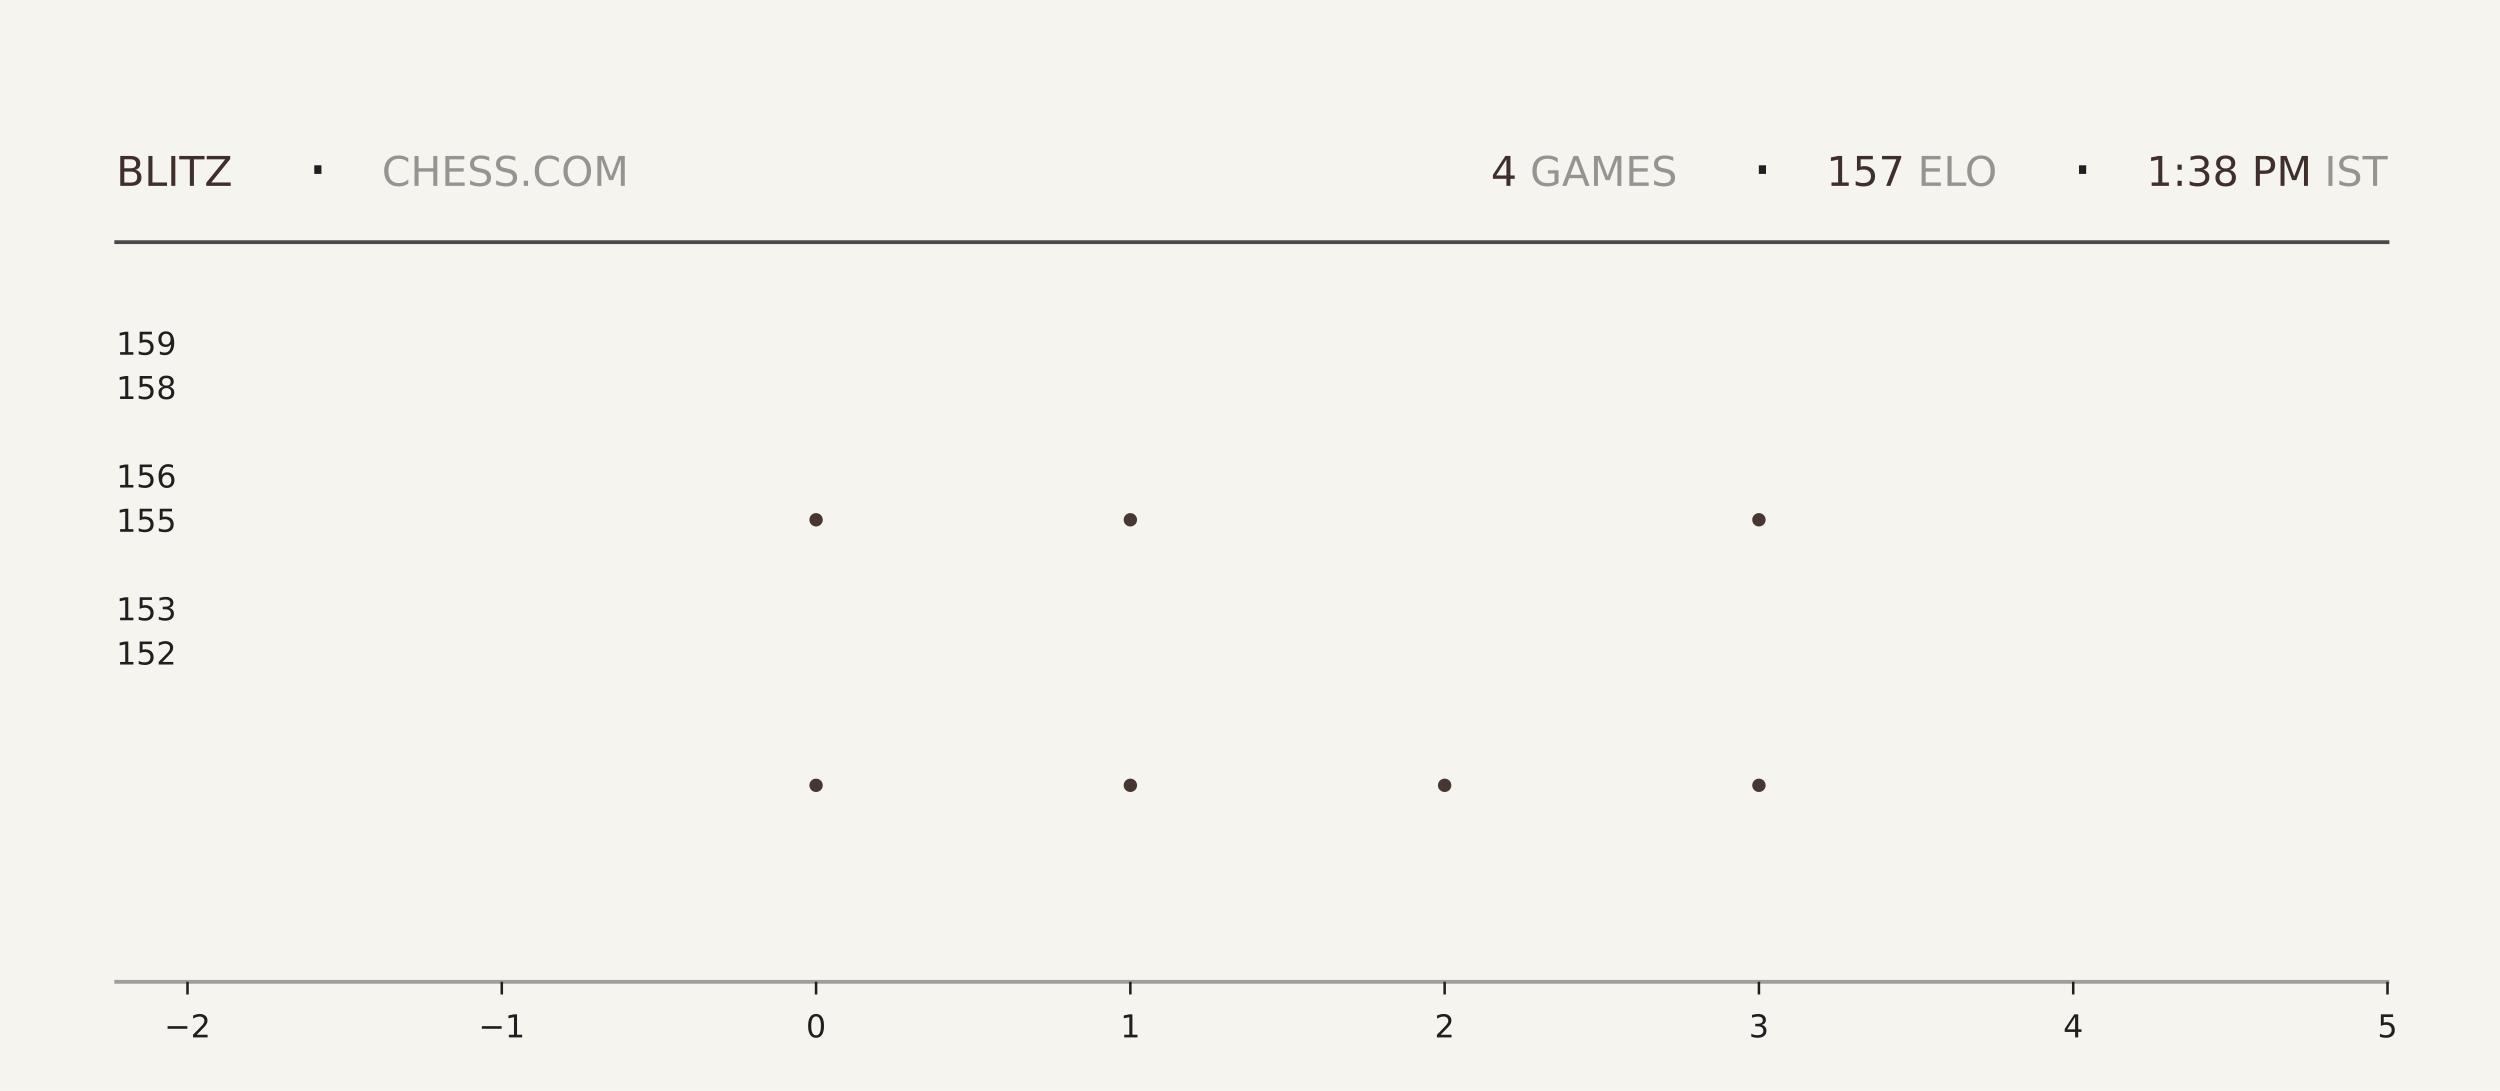
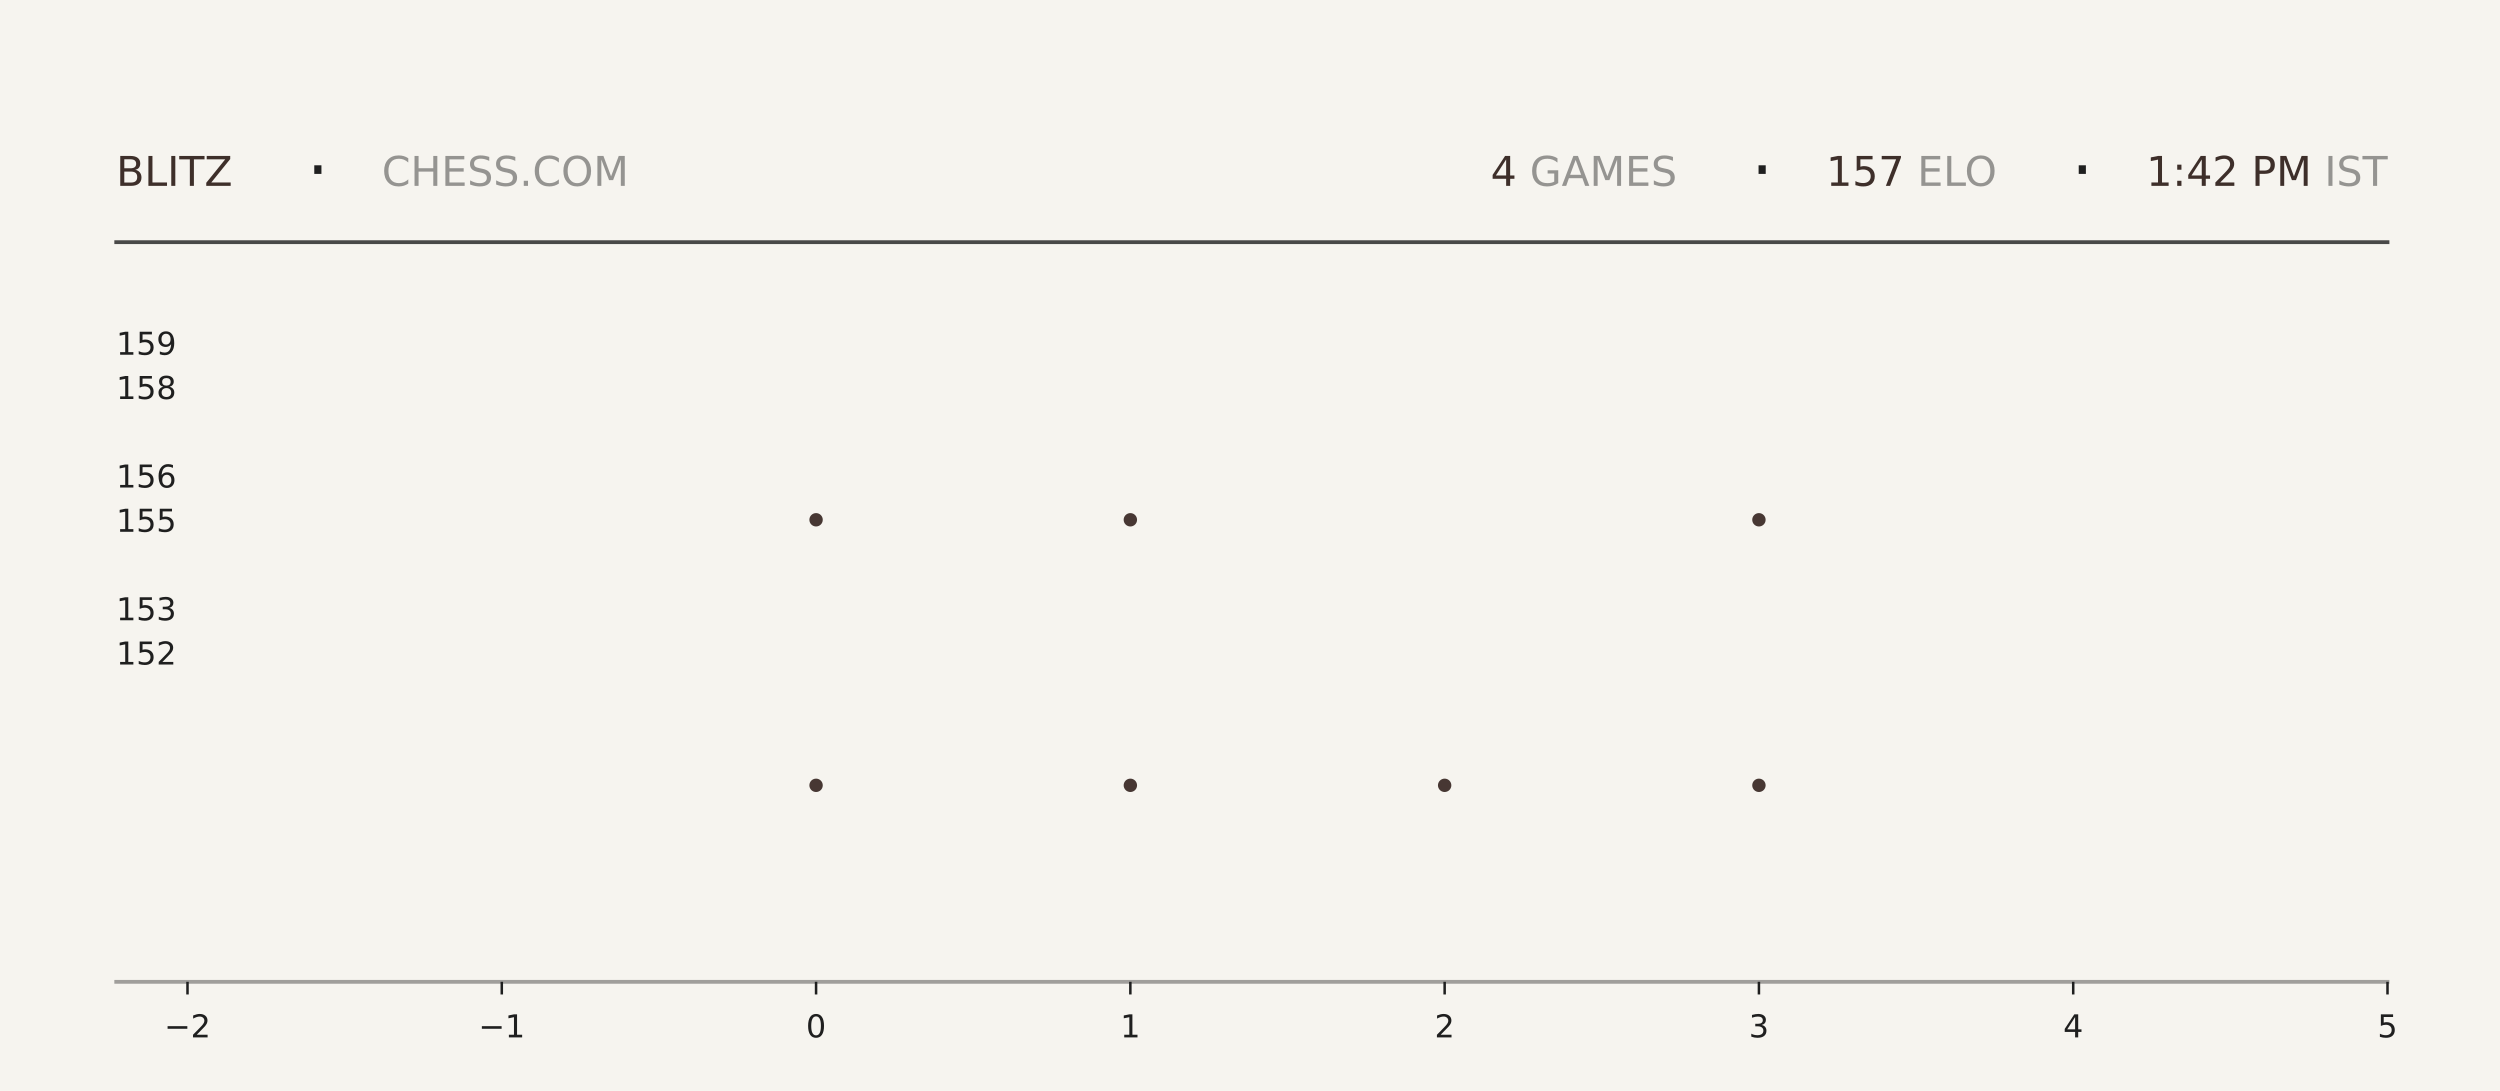
<svg xmlns="http://www.w3.org/2000/svg" xmlns:xlink="http://www.w3.org/1999/xlink" width="792pt" height="345.6pt" viewBox="0 0 792 345.6" version="1.1">
  <defs>
    <style type="text/css">*{stroke-linejoin: round; stroke-linecap: butt}</style>
  </defs>
  <g id="figure_1">
    <g id="patch_1">
      <path d="M 0 345.6  L 792 345.6  L 792 0  L 0 0  z " style="fill: #f6f4ef" />
    </g>
    <g id="axes_1">
      <g id="patch_2">
        <path d="M 59.4 311.04  L 756.36 311.04  L 756.36 103.68  L 59.4 103.68  z " style="fill: #f6f4ef" />
      </g>
      <g id="PathCollection_1">
        <defs>
-           <path id="m1dc14260ca" d="M 0 2.121  C 0.563 2.121 1.102 1.898 1.5 1.5  C 1.898 1.102 2.121 0.563 2.121 0  C 2.121 -0.563 1.898 -1.102 1.5 -1.5  C 1.102 -1.898 0.563 -2.121 0 -2.121  C -0.563 -2.121 -1.102 -1.898 -1.5 -1.5  C -1.898 -1.102 -2.121 -0.563 -2.121 0  C -2.121 0.563 -1.898 1.102 -1.5 1.5  C -1.102 1.898 -0.563 2.121 0 2.121  z " />
-         </defs>
-         <g clip-path="url(#p98558a4c8e)">
-           <use xlink:href="#m1dc14260ca" x="258.531" y="248.79" style="fill: #3e2f2a; fill-opacity: 0.95" />
-           <use xlink:href="#m1dc14260ca" x="258.531" y="164.668" style="fill: #3e2f2a; fill-opacity: 0.95" />
+           <path id="m9d8bff473a" d="M 0 2.121  C 0.563 2.121 1.102 1.898 1.5 1.5  C 1.898 1.102 2.121 0.563 2.121 0  C 2.121 -0.563 1.898 -1.102 1.5 -1.5  C 1.102 -1.898 0.563 -2.121 0 -2.121  C -0.563 -2.121 -1.102 -1.898 -1.5 -1.5  C -1.898 -1.102 -2.121 -0.563 -2.121 0  C -2.121 0.563 -1.898 1.102 -1.5 1.5  C -1.102 1.898 -0.563 2.121 0 2.121  z " />
+         </defs>
+         <g clip-path="url(#pc466f76f9c)">
+           <use xlink:href="#m9d8bff473a" x="258.531" y="248.79" style="fill: #3e2f2a; fill-opacity: 0.95" />
+           <use xlink:href="#m9d8bff473a" x="258.531" y="164.668" style="fill: #3e2f2a; fill-opacity: 0.95" />
        </g>
      </g>
      <g id="PathCollection_2">
-         <g clip-path="url(#p98558a4c8e)">
-           <use xlink:href="#m1dc14260ca" x="358.097" y="248.79" style="fill: #3e2f2a; fill-opacity: 0.95" />
-           <use xlink:href="#m1dc14260ca" x="358.097" y="164.668" style="fill: #3e2f2a; fill-opacity: 0.95" />
-           <use xlink:href="#m1dc14260ca" x="358.097" y="80.547" style="fill: #3e2f2a; fill-opacity: 0.95" />
+         <g clip-path="url(#pc466f76f9c)">
+           <use xlink:href="#m9d8bff473a" x="358.097" y="248.79" style="fill: #3e2f2a; fill-opacity: 0.95" />
+           <use xlink:href="#m9d8bff473a" x="358.097" y="164.668" style="fill: #3e2f2a; fill-opacity: 0.95" />
+           <use xlink:href="#m9d8bff473a" x="358.097" y="80.547" style="fill: #3e2f2a; fill-opacity: 0.95" />
        </g>
      </g>
      <g id="PathCollection_3">
-         <g clip-path="url(#p98558a4c8e)">
-           <use xlink:href="#m1dc14260ca" x="457.663" y="248.79" style="fill: #3e2f2a; fill-opacity: 0.95" />
+         <g clip-path="url(#pc466f76f9c)">
+           <use xlink:href="#m9d8bff473a" x="457.663" y="248.79" style="fill: #3e2f2a; fill-opacity: 0.95" />
        </g>
      </g>
      <g id="PathCollection_4">
-         <g clip-path="url(#p98558a4c8e)">
-           <use xlink:href="#m1dc14260ca" x="557.229" y="248.79" style="fill: #3e2f2a; fill-opacity: 0.95" />
-           <use xlink:href="#m1dc14260ca" x="557.229" y="164.668" style="fill: #3e2f2a; fill-opacity: 0.95" />
-           <use xlink:href="#m1dc14260ca" x="557.229" y="80.547" style="fill: #3e2f2a; fill-opacity: 0.95" />
+         <g clip-path="url(#pc466f76f9c)">
+           <use xlink:href="#m9d8bff473a" x="557.229" y="248.79" style="fill: #3e2f2a; fill-opacity: 0.95" />
+           <use xlink:href="#m9d8bff473a" x="557.229" y="164.668" style="fill: #3e2f2a; fill-opacity: 0.95" />
+           <use xlink:href="#m9d8bff473a" x="557.229" y="80.547" style="fill: #3e2f2a; fill-opacity: 0.95" />
        </g>
      </g>
      <g id="matplotlib.axis_1">
        <g id="xtick_1">
          <g id="line2d_1">
            <defs>
-               <path id="mda139d2227" d="M 0 0  L 0 4  " style="stroke: #1f1f1f; stroke-width: 0.8" />
+               <path id="med5e141111" d="M 0 0  L 0 4  " style="stroke: #1f1f1f; stroke-width: 0.8" />
            </defs>
            <g>
-               <use xlink:href="#mda139d2227" x="59.4" y="311.04" style="fill: #1f1f1f; stroke: #1f1f1f; stroke-width: 0.8" />
+               <use xlink:href="#med5e141111" x="59.4" y="311.04" style="fill: #1f1f1f; stroke: #1f1f1f; stroke-width: 0.8" />
            </g>
          </g>
          <g id="text_1">
            <g style="fill: #1f1f1f" transform="translate(52.02891 328.6384) scale(0.1 -0.1)">
              <defs>
                <path id="DejaVuSans-2212" d="M 678 2272  L 4684 2272  L 4684 1741  L 678 1741  L 678 2272  z " transform="scale(0.015625)" />
                <path id="DejaVuSans-32" d="M 1228 531  L 3431 531  L 3431 0  L 469 0  L 469 531  Q 828 903 1448 1529  Q 2069 2156 2228 2338  Q 2531 2678 2651 2914  Q 2772 3150 2772 3378  Q 2772 3750 2511 3984  Q 2250 4219 1831 4219  Q 1534 4219 1204 4116  Q 875 4013 500 3803  L 500 4441  Q 881 4594 1212 4672  Q 1544 4750 1819 4750  Q 2544 4750 2975 4387  Q 3406 4025 3406 3419  Q 3406 3131 3298 2873  Q 3191 2616 2906 2266  Q 2828 2175 2409 1742  Q 1991 1309 1228 531  z " transform="scale(0.015625)" />
              </defs>
              <use xlink:href="#DejaVuSans-2212" />
              <use xlink:href="#DejaVuSans-32" transform="translate(83.78906 0)" />
            </g>
          </g>
        </g>
        <g id="xtick_2">
          <g id="line2d_2">
            <g>
-               <use xlink:href="#mda139d2227" x="158.966" y="311.04" style="fill: #1f1f1f; stroke: #1f1f1f; stroke-width: 0.8" />
+               <use xlink:href="#med5e141111" x="158.966" y="311.04" style="fill: #1f1f1f; stroke: #1f1f1f; stroke-width: 0.8" />
            </g>
          </g>
          <g id="text_2">
            <g style="fill: #1f1f1f" transform="translate(151.5946 328.6384) scale(0.1 -0.1)">
              <defs>
                <path id="DejaVuSans-31" d="M 794 531  L 1825 531  L 1825 4091  L 703 3866  L 703 4441  L 1819 4666  L 2450 4666  L 2450 531  L 3481 531  L 3481 0  L 794 0  L 794 531  z " transform="scale(0.015625)" />
              </defs>
              <use xlink:href="#DejaVuSans-2212" />
              <use xlink:href="#DejaVuSans-31" transform="translate(83.78906 0)" />
            </g>
          </g>
        </g>
        <g id="xtick_3">
          <g id="line2d_3">
            <g>
-               <use xlink:href="#mda139d2227" x="258.531" y="311.04" style="fill: #1f1f1f; stroke: #1f1f1f; stroke-width: 0.8" />
+               <use xlink:href="#med5e141111" x="258.531" y="311.04" style="fill: #1f1f1f; stroke: #1f1f1f; stroke-width: 0.8" />
            </g>
          </g>
          <g id="text_3">
            <g style="fill: #1f1f1f" transform="translate(255.3502 328.6384) scale(0.1 -0.1)">
              <defs>
                <path id="DejaVuSans-30" d="M 2034 4250  Q 1547 4250 1301 3770  Q 1056 3291 1056 2328  Q 1056 1369 1301 889  Q 1547 409 2034 409  Q 2525 409 2770 889  Q 3016 1369 3016 2328  Q 3016 3291 2770 3770  Q 2525 4250 2034 4250  z M 2034 4750  Q 2819 4750 3233 4129  Q 3647 3509 3647 2328  Q 3647 1150 3233 529  Q 2819 -91 2034 -91  Q 1250 -91 836 529  Q 422 1150 422 2328  Q 422 3509 836 4129  Q 1250 4750 2034 4750  z " transform="scale(0.015625)" />
              </defs>
              <use xlink:href="#DejaVuSans-30" />
            </g>
          </g>
        </g>
        <g id="xtick_4">
          <g id="line2d_4">
            <g>
-               <use xlink:href="#mda139d2227" x="358.097" y="311.04" style="fill: #1f1f1f; stroke: #1f1f1f; stroke-width: 0.8" />
+               <use xlink:href="#med5e141111" x="358.097" y="311.04" style="fill: #1f1f1f; stroke: #1f1f1f; stroke-width: 0.8" />
            </g>
          </g>
          <g id="text_4">
            <g style="fill: #1f1f1f" transform="translate(354.9159 328.6384) scale(0.1 -0.1)">
              <use xlink:href="#DejaVuSans-31" />
            </g>
          </g>
        </g>
        <g id="xtick_5">
          <g id="line2d_5">
            <g>
-               <use xlink:href="#mda139d2227" x="457.663" y="311.04" style="fill: #1f1f1f; stroke: #1f1f1f; stroke-width: 0.8" />
+               <use xlink:href="#med5e141111" x="457.663" y="311.04" style="fill: #1f1f1f; stroke: #1f1f1f; stroke-width: 0.8" />
            </g>
          </g>
          <g id="text_5">
            <g style="fill: #1f1f1f" transform="translate(454.4816 328.6384) scale(0.1 -0.1)">
              <use xlink:href="#DejaVuSans-32" />
            </g>
          </g>
        </g>
        <g id="xtick_6">
          <g id="line2d_6">
            <g>
-               <use xlink:href="#mda139d2227" x="557.229" y="311.04" style="fill: #1f1f1f; stroke: #1f1f1f; stroke-width: 0.8" />
+               <use xlink:href="#med5e141111" x="557.229" y="311.04" style="fill: #1f1f1f; stroke: #1f1f1f; stroke-width: 0.8" />
            </g>
          </g>
          <g id="text_6">
            <g style="fill: #1f1f1f" transform="translate(554.0473 328.6384) scale(0.1 -0.1)">
              <defs>
                <path id="DejaVuSans-33" d="M 2597 2516  Q 3050 2419 3304 2112  Q 3559 1806 3559 1356  Q 3559 666 3084 287  Q 2609 -91 1734 -91  Q 1441 -91 1130 -33  Q 819 25 488 141  L 488 750  Q 750 597 1062 519  Q 1375 441 1716 441  Q 2309 441 2620 675  Q 2931 909 2931 1356  Q 2931 1769 2642 2001  Q 2353 2234 1838 2234  L 1294 2234  L 1294 2753  L 1863 2753  Q 2328 2753 2575 2939  Q 2822 3125 2822 3475  Q 2822 3834 2567 4026  Q 2313 4219 1838 4219  Q 1578 4219 1281 4162  Q 984 4106 628 3988  L 628 4550  Q 988 4650 1302 4700  Q 1616 4750 1894 4750  Q 2613 4750 3031 4423  Q 3450 4097 3450 3541  Q 3450 3153 3228 2886  Q 3006 2619 2597 2516  z " transform="scale(0.015625)" />
              </defs>
              <use xlink:href="#DejaVuSans-33" />
            </g>
          </g>
        </g>
        <g id="xtick_7">
          <g id="line2d_7">
            <g>
-               <use xlink:href="#mda139d2227" x="656.794" y="311.04" style="fill: #1f1f1f; stroke: #1f1f1f; stroke-width: 0.8" />
+               <use xlink:href="#med5e141111" x="656.794" y="311.04" style="fill: #1f1f1f; stroke: #1f1f1f; stroke-width: 0.8" />
            </g>
          </g>
          <g id="text_7">
            <g style="fill: #1f1f1f" transform="translate(653.613 328.6384) scale(0.1 -0.1)">
              <defs>
                <path id="DejaVuSans-34" d="M 2419 4116  L 825 1625  L 2419 1625  L 2419 4116  z M 2253 4666  L 3047 4666  L 3047 1625  L 3713 1625  L 3713 1100  L 3047 1100  L 3047 0  L 2419 0  L 2419 1100  L 313 1100  L 313 1709  L 2253 4666  z " transform="scale(0.015625)" />
              </defs>
              <use xlink:href="#DejaVuSans-34" />
            </g>
          </g>
        </g>
        <g id="xtick_8">
          <g id="line2d_8">
            <g>
-               <use xlink:href="#mda139d2227" x="756.36" y="311.04" style="fill: #1f1f1f; stroke: #1f1f1f; stroke-width: 0.8" />
+               <use xlink:href="#med5e141111" x="756.36" y="311.04" style="fill: #1f1f1f; stroke: #1f1f1f; stroke-width: 0.8" />
            </g>
          </g>
          <g id="text_8">
            <g style="fill: #1f1f1f" transform="translate(753.1788 328.6384) scale(0.1 -0.1)">
              <defs>
                <path id="DejaVuSans-35" d="M 691 4666  L 3169 4666  L 3169 4134  L 1269 4134  L 1269 2991  Q 1406 3038 1543 3061  Q 1681 3084 1819 3084  Q 2600 3084 3056 2656  Q 3513 2228 3513 1497  Q 3513 744 3044 326  Q 2575 -91 1722 -91  Q 1428 -91 1123 -41  Q 819 9 494 109  L 494 744  Q 775 591 1075 516  Q 1375 441 1709 441  Q 2250 441 2565 725  Q 2881 1009 2881 1497  Q 2881 1984 2565 2268  Q 2250 2553 1709 2553  Q 1456 2553 1204 2497  Q 953 2441 691 2322  L 691 4666  z " transform="scale(0.015625)" />
              </defs>
              <use xlink:href="#DejaVuSans-35" />
            </g>
          </g>
        </g>
      </g>
      <g id="matplotlib.axis_2">
        <g id="ytick_1">
          <g id="line2d_9" />
          <g id="text_9">
            <g style="fill: #1f1f1f" transform="translate(36.8125 210.5283) scale(0.1 -0.1)">
              <use xlink:href="#DejaVuSans-31" />
              <use xlink:href="#DejaVuSans-35" transform="translate(63.62305 0)" />
              <use xlink:href="#DejaVuSans-32" transform="translate(127.2461 0)" />
            </g>
          </g>
        </g>
        <g id="ytick_2">
          <g id="line2d_10" />
          <g id="text_10">
            <g style="fill: #1f1f1f" transform="translate(36.8125 196.508) scale(0.1 -0.1)">
              <use xlink:href="#DejaVuSans-31" />
              <use xlink:href="#DejaVuSans-35" transform="translate(63.62305 0)" />
              <use xlink:href="#DejaVuSans-33" transform="translate(127.2461 0)" />
            </g>
          </g>
        </g>
        <g id="ytick_3">
          <g id="line2d_11" />
          <g id="text_11">
            <g style="fill: #1f1f1f" transform="translate(36.8125 168.4675) scale(0.1 -0.1)">
              <use xlink:href="#DejaVuSans-31" />
              <use xlink:href="#DejaVuSans-35" transform="translate(63.62305 0)" />
              <use xlink:href="#DejaVuSans-35" transform="translate(127.2461 0)" />
            </g>
          </g>
        </g>
        <g id="ytick_4">
          <g id="line2d_12" />
          <g id="text_12">
            <g style="fill: #1f1f1f" transform="translate(36.8125 154.4472) scale(0.1 -0.1)">
              <defs>
                <path id="DejaVuSans-36" d="M 2113 2584  Q 1688 2584 1439 2293  Q 1191 2003 1191 1497  Q 1191 994 1439 701  Q 1688 409 2113 409  Q 2538 409 2786 701  Q 3034 994 3034 1497  Q 3034 2003 2786 2293  Q 2538 2584 2113 2584  z M 3366 4563  L 3366 3988  Q 3128 4100 2886 4159  Q 2644 4219 2406 4219  Q 1781 4219 1451 3797  Q 1122 3375 1075 2522  Q 1259 2794 1537 2939  Q 1816 3084 2150 3084  Q 2853 3084 3261 2657  Q 3669 2231 3669 1497  Q 3669 778 3244 343  Q 2819 -91 2113 -91  Q 1303 -91 875 529  Q 447 1150 447 2328  Q 447 3434 972 4092  Q 1497 4750 2381 4750  Q 2619 4750 2861 4703  Q 3103 4656 3366 4563  z " transform="scale(0.015625)" />
              </defs>
              <use xlink:href="#DejaVuSans-31" />
              <use xlink:href="#DejaVuSans-35" transform="translate(63.62305 0)" />
              <use xlink:href="#DejaVuSans-36" transform="translate(127.2461 0)" />
            </g>
          </g>
        </g>
        <g id="ytick_5">
          <g id="line2d_13" />
          <g id="text_13">
            <g style="fill: #1f1f1f" transform="translate(36.8125 126.4066) scale(0.1 -0.1)">
              <defs>
                <path id="DejaVuSans-38" d="M 2034 2216  Q 1584 2216 1326 1975  Q 1069 1734 1069 1313  Q 1069 891 1326 650  Q 1584 409 2034 409  Q 2484 409 2743 651  Q 3003 894 3003 1313  Q 3003 1734 2745 1975  Q 2488 2216 2034 2216  z M 1403 2484  Q 997 2584 770 2862  Q 544 3141 544 3541  Q 544 4100 942 4425  Q 1341 4750 2034 4750  Q 2731 4750 3128 4425  Q 3525 4100 3525 3541  Q 3525 3141 3298 2862  Q 3072 2584 2669 2484  Q 3125 2378 3379 2068  Q 3634 1759 3634 1313  Q 3634 634 3220 271  Q 2806 -91 2034 -91  Q 1263 -91 848 271  Q 434 634 434 1313  Q 434 1759 690 2068  Q 947 2378 1403 2484  z M 1172 3481  Q 1172 3119 1398 2916  Q 1625 2713 2034 2713  Q 2441 2713 2670 2916  Q 2900 3119 2900 3481  Q 2900 3844 2670 4047  Q 2441 4250 2034 4250  Q 1625 4250 1398 4047  Q 1172 3844 1172 3481  z " transform="scale(0.015625)" />
              </defs>
              <use xlink:href="#DejaVuSans-31" />
              <use xlink:href="#DejaVuSans-35" transform="translate(63.62305 0)" />
              <use xlink:href="#DejaVuSans-38" transform="translate(127.2461 0)" />
            </g>
          </g>
        </g>
        <g id="ytick_6">
          <g id="line2d_14" />
          <g id="text_14">
            <g style="fill: #1f1f1f" transform="translate(36.8125 112.3863) scale(0.1 -0.1)">
              <defs>
                <path id="DejaVuSans-39" d="M 703 97  L 703 672  Q 941 559 1184 500  Q 1428 441 1663 441  Q 2288 441 2617 861  Q 2947 1281 2994 2138  Q 2813 1869 2534 1725  Q 2256 1581 1919 1581  Q 1219 1581 811 2004  Q 403 2428 403 3163  Q 403 3881 828 4315  Q 1253 4750 1959 4750  Q 2769 4750 3195 4129  Q 3622 3509 3622 2328  Q 3622 1225 3098 567  Q 2575 -91 1691 -91  Q 1453 -91 1209 -44  Q 966 3 703 97  z M 1959 2075  Q 2384 2075 2632 2365  Q 2881 2656 2881 3163  Q 2881 3666 2632 3958  Q 2384 4250 1959 4250  Q 1534 4250 1286 3958  Q 1038 3666 1038 3163  Q 1038 2656 1286 2365  Q 1534 2075 1959 2075  z " transform="scale(0.015625)" />
              </defs>
              <use xlink:href="#DejaVuSans-31" />
              <use xlink:href="#DejaVuSans-35" transform="translate(63.62305 0)" />
              <use xlink:href="#DejaVuSans-39" transform="translate(127.2461 0)" />
            </g>
          </g>
        </g>
      </g>
    </g>
    <g id="line2d_15">
      <path d="M 36.82 76.723  L 756.36 76.723  " style="fill: none; stroke: #1f1f1f; stroke-opacity: 0.8; stroke-width: 1.2; stroke-linecap: square" />
    </g>
    <g id="line2d_16">
      <path d="M 36.82 311.04  L 756.36 311.04  " style="fill: none; stroke: #1f1f1f; stroke-opacity: 0.4; stroke-width: 1.2; stroke-linecap: square" />
    </g>
    <g id="text_15">
      <g style="fill: #3e2f2a" transform="translate(36.82 58.88319) scale(0.13 -0.13)">
        <defs>
          <path id="DejaVuSans-42" d="M 1259 2228  L 1259 519  L 2272 519  Q 2781 519 3026 730  Q 3272 941 3272 1375  Q 3272 1813 3026 2020  Q 2781 2228 2272 2228  L 1259 2228  z M 1259 4147  L 1259 2741  L 2194 2741  Q 2656 2741 2882 2914  Q 3109 3088 3109 3444  Q 3109 3797 2882 3972  Q 2656 4147 2194 4147  L 1259 4147  z M 628 4666  L 2241 4666  Q 2963 4666 3353 4366  Q 3744 4066 3744 3513  Q 3744 3084 3544 2831  Q 3344 2578 2956 2516  Q 3422 2416 3680 2098  Q 3938 1781 3938 1306  Q 3938 681 3513 340  Q 3088 0 2303 0  L 628 0  L 628 4666  z " transform="scale(0.015625)" />
          <path id="DejaVuSans-4c" d="M 628 4666  L 1259 4666  L 1259 531  L 3531 531  L 3531 0  L 628 0  L 628 4666  z " transform="scale(0.015625)" />
          <path id="DejaVuSans-49" d="M 628 4666  L 1259 4666  L 1259 0  L 628 0  L 628 4666  z " transform="scale(0.015625)" />
          <path id="DejaVuSans-54" d="M -19 4666  L 3928 4666  L 3928 4134  L 2272 4134  L 2272 0  L 1638 0  L 1638 4134  L -19 4134  L -19 4666  z " transform="scale(0.015625)" />
          <path id="DejaVuSans-5a" d="M 359 4666  L 4025 4666  L 4025 4184  L 1075 531  L 4097 531  L 4097 0  L 288 0  L 288 481  L 3238 4134  L 359 4134  L 359 4666  z " transform="scale(0.015625)" />
        </defs>
        <use xlink:href="#DejaVuSans-42" />
        <use xlink:href="#DejaVuSans-4c" transform="translate(68.60352 0)" />
        <use xlink:href="#DejaVuSans-49" transform="translate(124.3164 0)" />
        <use xlink:href="#DejaVuSans-54" transform="translate(153.8086 0)" />
        <use xlink:href="#DejaVuSans-5a" transform="translate(214.8926 0)" />
      </g>
    </g>
    <g id="text_16">
      <g style="fill: #1f1f1f" transform="translate(97.21 61.36662) scale(0.22 -0.22)">
        <defs>
          <path id="DejaVuSans-b7" d="M 684 2619  L 1344 2619  L 1344 1825  L 684 1825  L 684 2619  z " transform="scale(0.015625)" />
        </defs>
        <use xlink:href="#DejaVuSans-b7" />
      </g>
    </g>
    <g id="text_17">
      <g style="fill: #1f1f1f; opacity: 0.45" transform="translate(120.97 58.88319) scale(0.13 -0.13)">
        <defs>
          <path id="DejaVuSans-43" d="M 4122 4306  L 4122 3641  Q 3803 3938 3442 4084  Q 3081 4231 2675 4231  Q 1875 4231 1450 3742  Q 1025 3253 1025 2328  Q 1025 1406 1450 917  Q 1875 428 2675 428  Q 3081 428 3442 575  Q 3803 722 4122 1019  L 4122 359  Q 3791 134 3420 21  Q 3050 -91 2638 -91  Q 1578 -91 968 557  Q 359 1206 359 2328  Q 359 3453 968 4101  Q 1578 4750 2638 4750  Q 3056 4750 3426 4639  Q 3797 4528 4122 4306  z " transform="scale(0.015625)" />
          <path id="DejaVuSans-48" d="M 628 4666  L 1259 4666  L 1259 2753  L 3553 2753  L 3553 4666  L 4184 4666  L 4184 0  L 3553 0  L 3553 2222  L 1259 2222  L 1259 0  L 628 0  L 628 4666  z " transform="scale(0.015625)" />
          <path id="DejaVuSans-45" d="M 628 4666  L 3578 4666  L 3578 4134  L 1259 4134  L 1259 2753  L 3481 2753  L 3481 2222  L 1259 2222  L 1259 531  L 3634 531  L 3634 0  L 628 0  L 628 4666  z " transform="scale(0.015625)" />
          <path id="DejaVuSans-53" d="M 3425 4513  L 3425 3897  Q 3066 4069 2747 4153  Q 2428 4238 2131 4238  Q 1616 4238 1336 4038  Q 1056 3838 1056 3469  Q 1056 3159 1242 3001  Q 1428 2844 1947 2747  L 2328 2669  Q 3034 2534 3370 2195  Q 3706 1856 3706 1288  Q 3706 609 3251 259  Q 2797 -91 1919 -91  Q 1588 -91 1214 -16  Q 841 59 441 206  L 441 856  Q 825 641 1194 531  Q 1563 422 1919 422  Q 2459 422 2753 634  Q 3047 847 3047 1241  Q 3047 1584 2836 1778  Q 2625 1972 2144 2069  L 1759 2144  Q 1053 2284 737 2584  Q 422 2884 422 3419  Q 422 4038 858 4394  Q 1294 4750 2059 4750  Q 2388 4750 2728 4690  Q 3069 4631 3425 4513  z " transform="scale(0.015625)" />
          <path id="DejaVuSans-2e" d="M 684 794  L 1344 794  L 1344 0  L 684 0  L 684 794  z " transform="scale(0.015625)" />
          <path id="DejaVuSans-4f" d="M 2522 4238  Q 1834 4238 1429 3725  Q 1025 3213 1025 2328  Q 1025 1447 1429 934  Q 1834 422 2522 422  Q 3209 422 3611 934  Q 4013 1447 4013 2328  Q 4013 3213 3611 3725  Q 3209 4238 2522 4238  z M 2522 4750  Q 3503 4750 4090 4092  Q 4678 3434 4678 2328  Q 4678 1225 4090 567  Q 3503 -91 2522 -91  Q 1538 -91 948 565  Q 359 1222 359 2328  Q 359 3434 948 4092  Q 1538 4750 2522 4750  z " transform="scale(0.015625)" />
          <path id="DejaVuSans-4d" d="M 628 4666  L 1569 4666  L 2759 1491  L 3956 4666  L 4897 4666  L 4897 0  L 4281 0  L 4281 4097  L 3078 897  L 2444 897  L 1241 4097  L 1241 0  L 628 0  L 628 4666  z " transform="scale(0.015625)" />
        </defs>
        <use xlink:href="#DejaVuSans-43" />
        <use xlink:href="#DejaVuSans-48" transform="translate(69.82422 0)" />
        <use xlink:href="#DejaVuSans-45" transform="translate(145.0195 0)" />
        <use xlink:href="#DejaVuSans-53" transform="translate(208.2031 0)" />
        <use xlink:href="#DejaVuSans-53" transform="translate(271.6797 0)" />
        <use xlink:href="#DejaVuSans-2e" transform="translate(335.1562 0)" />
        <use xlink:href="#DejaVuSans-43" transform="translate(366.9434 0)" />
        <use xlink:href="#DejaVuSans-4f" transform="translate(436.7676 0)" />
        <use xlink:href="#DejaVuSans-4d" transform="translate(515.4785 0)" />
      </g>
    </g>
    <g id="text_18">
-       <g style="fill: #3e2f2a" transform="translate(472.32 58.88319) scale(0.13 -0.13)">
+       <g style="fill: #3e2f2a" transform="translate(472.23 58.88319) scale(0.13 -0.13)">
        <use xlink:href="#DejaVuSans-34" />
      </g>
    </g>
    <g id="text_19">
-       <g style="fill: #1f1f1f; opacity: 0.45" transform="translate(480.6 58.88319) scale(0.13 -0.13)">
+       <g style="fill: #1f1f1f; opacity: 0.45" transform="translate(480.51 58.88319) scale(0.13 -0.13)">
        <defs>
          <path id="DejaVuSans-20" transform="scale(0.015625)" />
          <path id="DejaVuSans-47" d="M 3809 666  L 3809 1919  L 2778 1919  L 2778 2438  L 4434 2438  L 4434 434  Q 4069 175 3628 42  Q 3188 -91 2688 -91  Q 1594 -91 976 548  Q 359 1188 359 2328  Q 359 3472 976 4111  Q 1594 4750 2688 4750  Q 3144 4750 3555 4637  Q 3966 4525 4313 4306  L 4313 3634  Q 3963 3931 3569 4081  Q 3175 4231 2741 4231  Q 1884 4231 1454 3753  Q 1025 3275 1025 2328  Q 1025 1384 1454 906  Q 1884 428 2741 428  Q 3075 428 3337 486  Q 3600 544 3809 666  z " transform="scale(0.015625)" />
          <path id="DejaVuSans-41" d="M 2188 4044  L 1331 1722  L 3047 1722  L 2188 4044  z M 1831 4666  L 2547 4666  L 4325 0  L 3669 0  L 3244 1197  L 1141 1197  L 716 0  L 50 0  L 1831 4666  z " transform="scale(0.015625)" />
        </defs>
        <use xlink:href="#DejaVuSans-20" />
        <use xlink:href="#DejaVuSans-47" transform="translate(31.78711 0)" />
        <use xlink:href="#DejaVuSans-41" transform="translate(109.2773 0)" />
        <use xlink:href="#DejaVuSans-4d" transform="translate(177.6855 0)" />
        <use xlink:href="#DejaVuSans-45" transform="translate(263.9648 0)" />
        <use xlink:href="#DejaVuSans-53" transform="translate(327.1484 0)" />
      </g>
    </g>
    <g id="text_20">
-       <g style="fill: #1f1f1f" transform="translate(554.85 61.36662) scale(0.22 -0.22)">
+       <g style="fill: #1f1f1f" transform="translate(554.76 61.36662) scale(0.22 -0.22)">
        <use xlink:href="#DejaVuSans-b7" />
      </g>
    </g>
    <g id="text_21">
-       <g style="fill: #3e2f2a" transform="translate(578.61 58.88319) scale(0.13 -0.13)">
+       <g style="fill: #3e2f2a" transform="translate(578.52 58.88319) scale(0.13 -0.13)">
        <defs>
          <path id="DejaVuSans-37" d="M 525 4666  L 3525 4666  L 3525 4397  L 1831 0  L 1172 0  L 2766 4134  L 525 4134  L 525 4666  z " transform="scale(0.015625)" />
        </defs>
        <use xlink:href="#DejaVuSans-31" />
        <use xlink:href="#DejaVuSans-35" transform="translate(63.62305 0)" />
        <use xlink:href="#DejaVuSans-37" transform="translate(127.2461 0)" />
      </g>
    </g>
    <g id="text_22">
-       <g style="fill: #1f1f1f; opacity: 0.45" transform="translate(603.36 58.88319) scale(0.13 -0.13)">
+       <g style="fill: #1f1f1f; opacity: 0.45" transform="translate(603.27 58.88319) scale(0.13 -0.13)">
        <use xlink:href="#DejaVuSans-20" />
        <use xlink:href="#DejaVuSans-45" transform="translate(31.78711 0)" />
        <use xlink:href="#DejaVuSans-4c" transform="translate(94.9707 0)" />
        <use xlink:href="#DejaVuSans-4f" transform="translate(147.0586 0)" />
      </g>
    </g>
    <g id="text_23">
-       <g style="fill: #1f1f1f" transform="translate(656.28 61.36662) scale(0.22 -0.22)">
+       <g style="fill: #1f1f1f" transform="translate(656.19 61.36662) scale(0.22 -0.22)">
        <use xlink:href="#DejaVuSans-b7" />
      </g>
    </g>
    <g id="text_24">
-       <g style="fill: #3e2f2a" transform="translate(680.04 58.88319) scale(0.13 -0.13)">
+       <g style="fill: #3e2f2a" transform="translate(679.95 58.88319) scale(0.13 -0.13)">
        <defs>
          <path id="DejaVuSans-3a" d="M 750 794  L 1409 794  L 1409 0  L 750 0  L 750 794  z M 750 3309  L 1409 3309  L 1409 2516  L 750 2516  L 750 3309  z " transform="scale(0.015625)" />
          <path id="DejaVuSans-50" d="M 1259 4147  L 1259 2394  L 2053 2394  Q 2494 2394 2734 2622  Q 2975 2850 2975 3272  Q 2975 3691 2734 3919  Q 2494 4147 2053 4147  L 1259 4147  z M 628 4666  L 2053 4666  Q 2838 4666 3239 4311  Q 3641 3956 3641 3272  Q 3641 2581 3239 2228  Q 2838 1875 2053 1875  L 1259 1875  L 1259 0  L 628 0  L 628 4666  z " transform="scale(0.015625)" />
        </defs>
        <use xlink:href="#DejaVuSans-31" />
        <use xlink:href="#DejaVuSans-3a" transform="translate(63.62305 0)" />
-         <use xlink:href="#DejaVuSans-33" transform="translate(97.31445 0)" />
-         <use xlink:href="#DejaVuSans-38" transform="translate(160.9375 0)" />
+         <use xlink:href="#DejaVuSans-34" transform="translate(97.31445 0)" />
+         <use xlink:href="#DejaVuSans-32" transform="translate(160.9375 0)" />
        <use xlink:href="#DejaVuSans-20" transform="translate(224.5605 0)" />
        <use xlink:href="#DejaVuSans-50" transform="translate(256.3477 0)" />
        <use xlink:href="#DejaVuSans-4d" transform="translate(316.6504 0)" />
      </g>
    </g>
    <g id="text_25">
      <g style="fill: #1f1f1f; opacity: 0.45" transform="translate(732.24 58.88319) scale(0.13 -0.13)">
        <use xlink:href="#DejaVuSans-20" />
        <use xlink:href="#DejaVuSans-49" transform="translate(31.78711 0)" />
        <use xlink:href="#DejaVuSans-53" transform="translate(61.2793 0)" />
        <use xlink:href="#DejaVuSans-54" transform="translate(124.7559 0)" />
      </g>
    </g>
  </g>
  <defs>
-     <clipPath id="p98558a4c8e">
+     <clipPath id="pc466f76f9c">
      <rect x="59.4" y="103.68" width="696.96" height="207.36" />
    </clipPath>
  </defs>
</svg>
